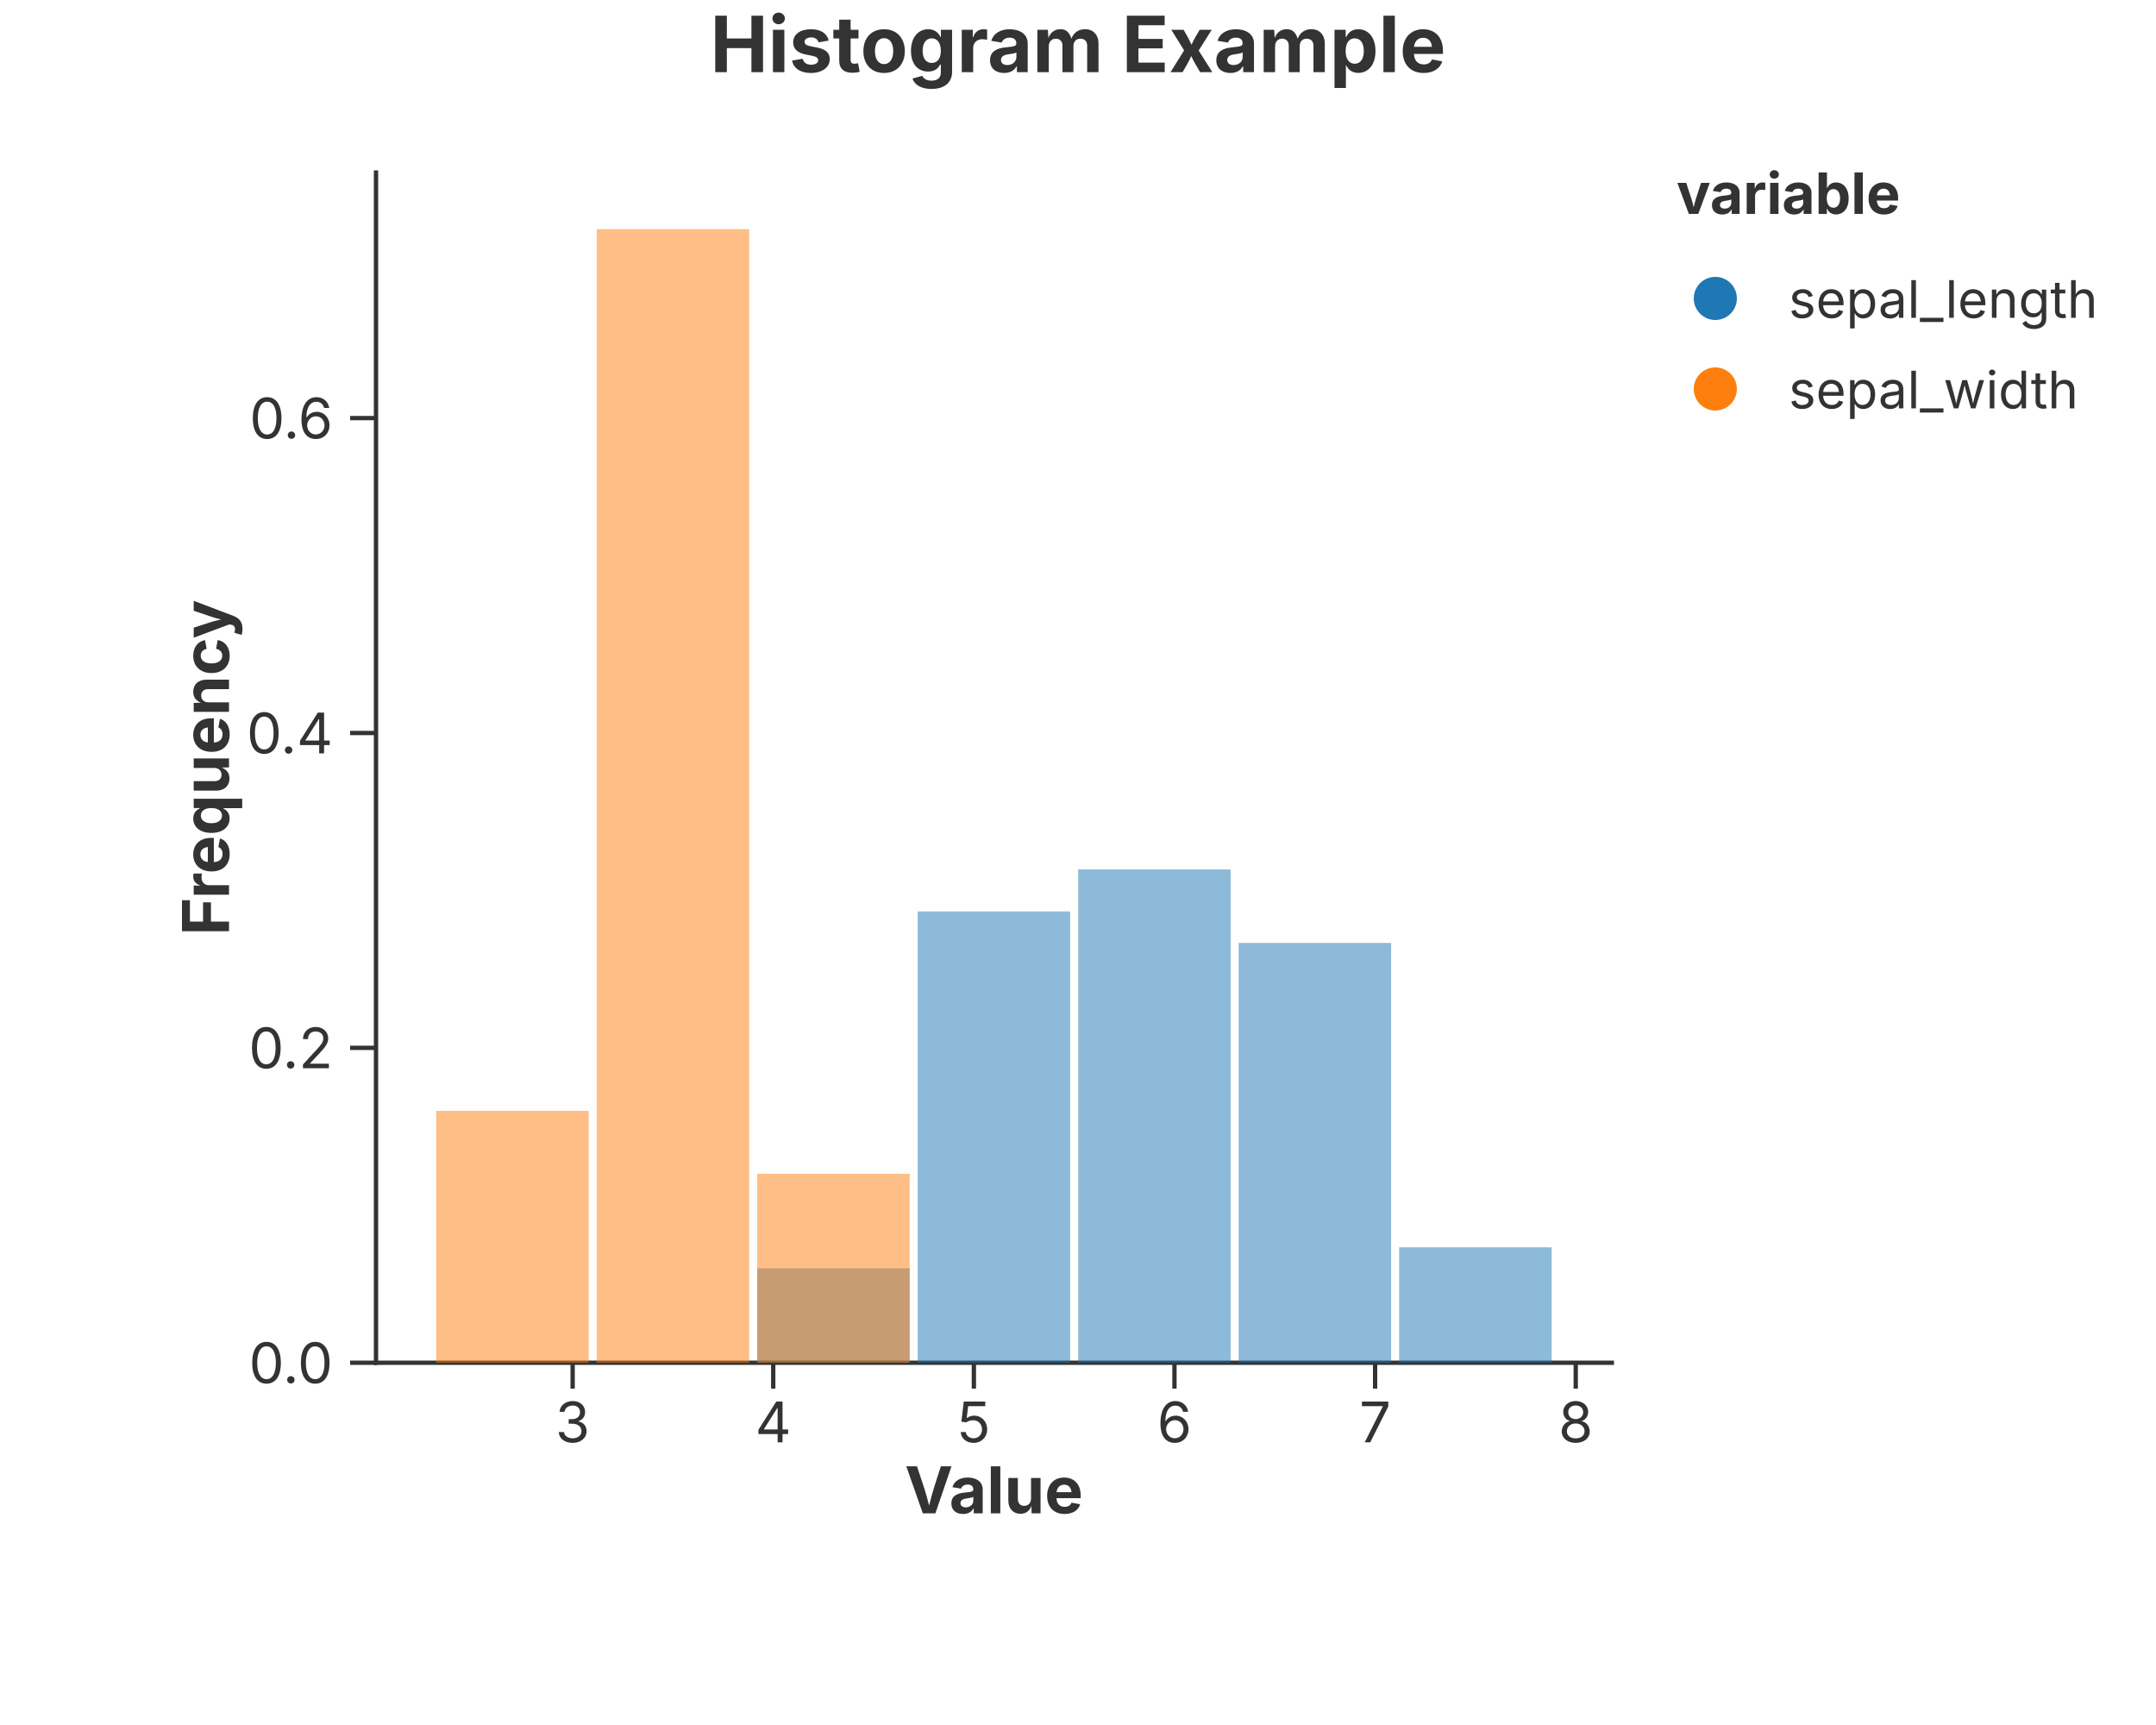
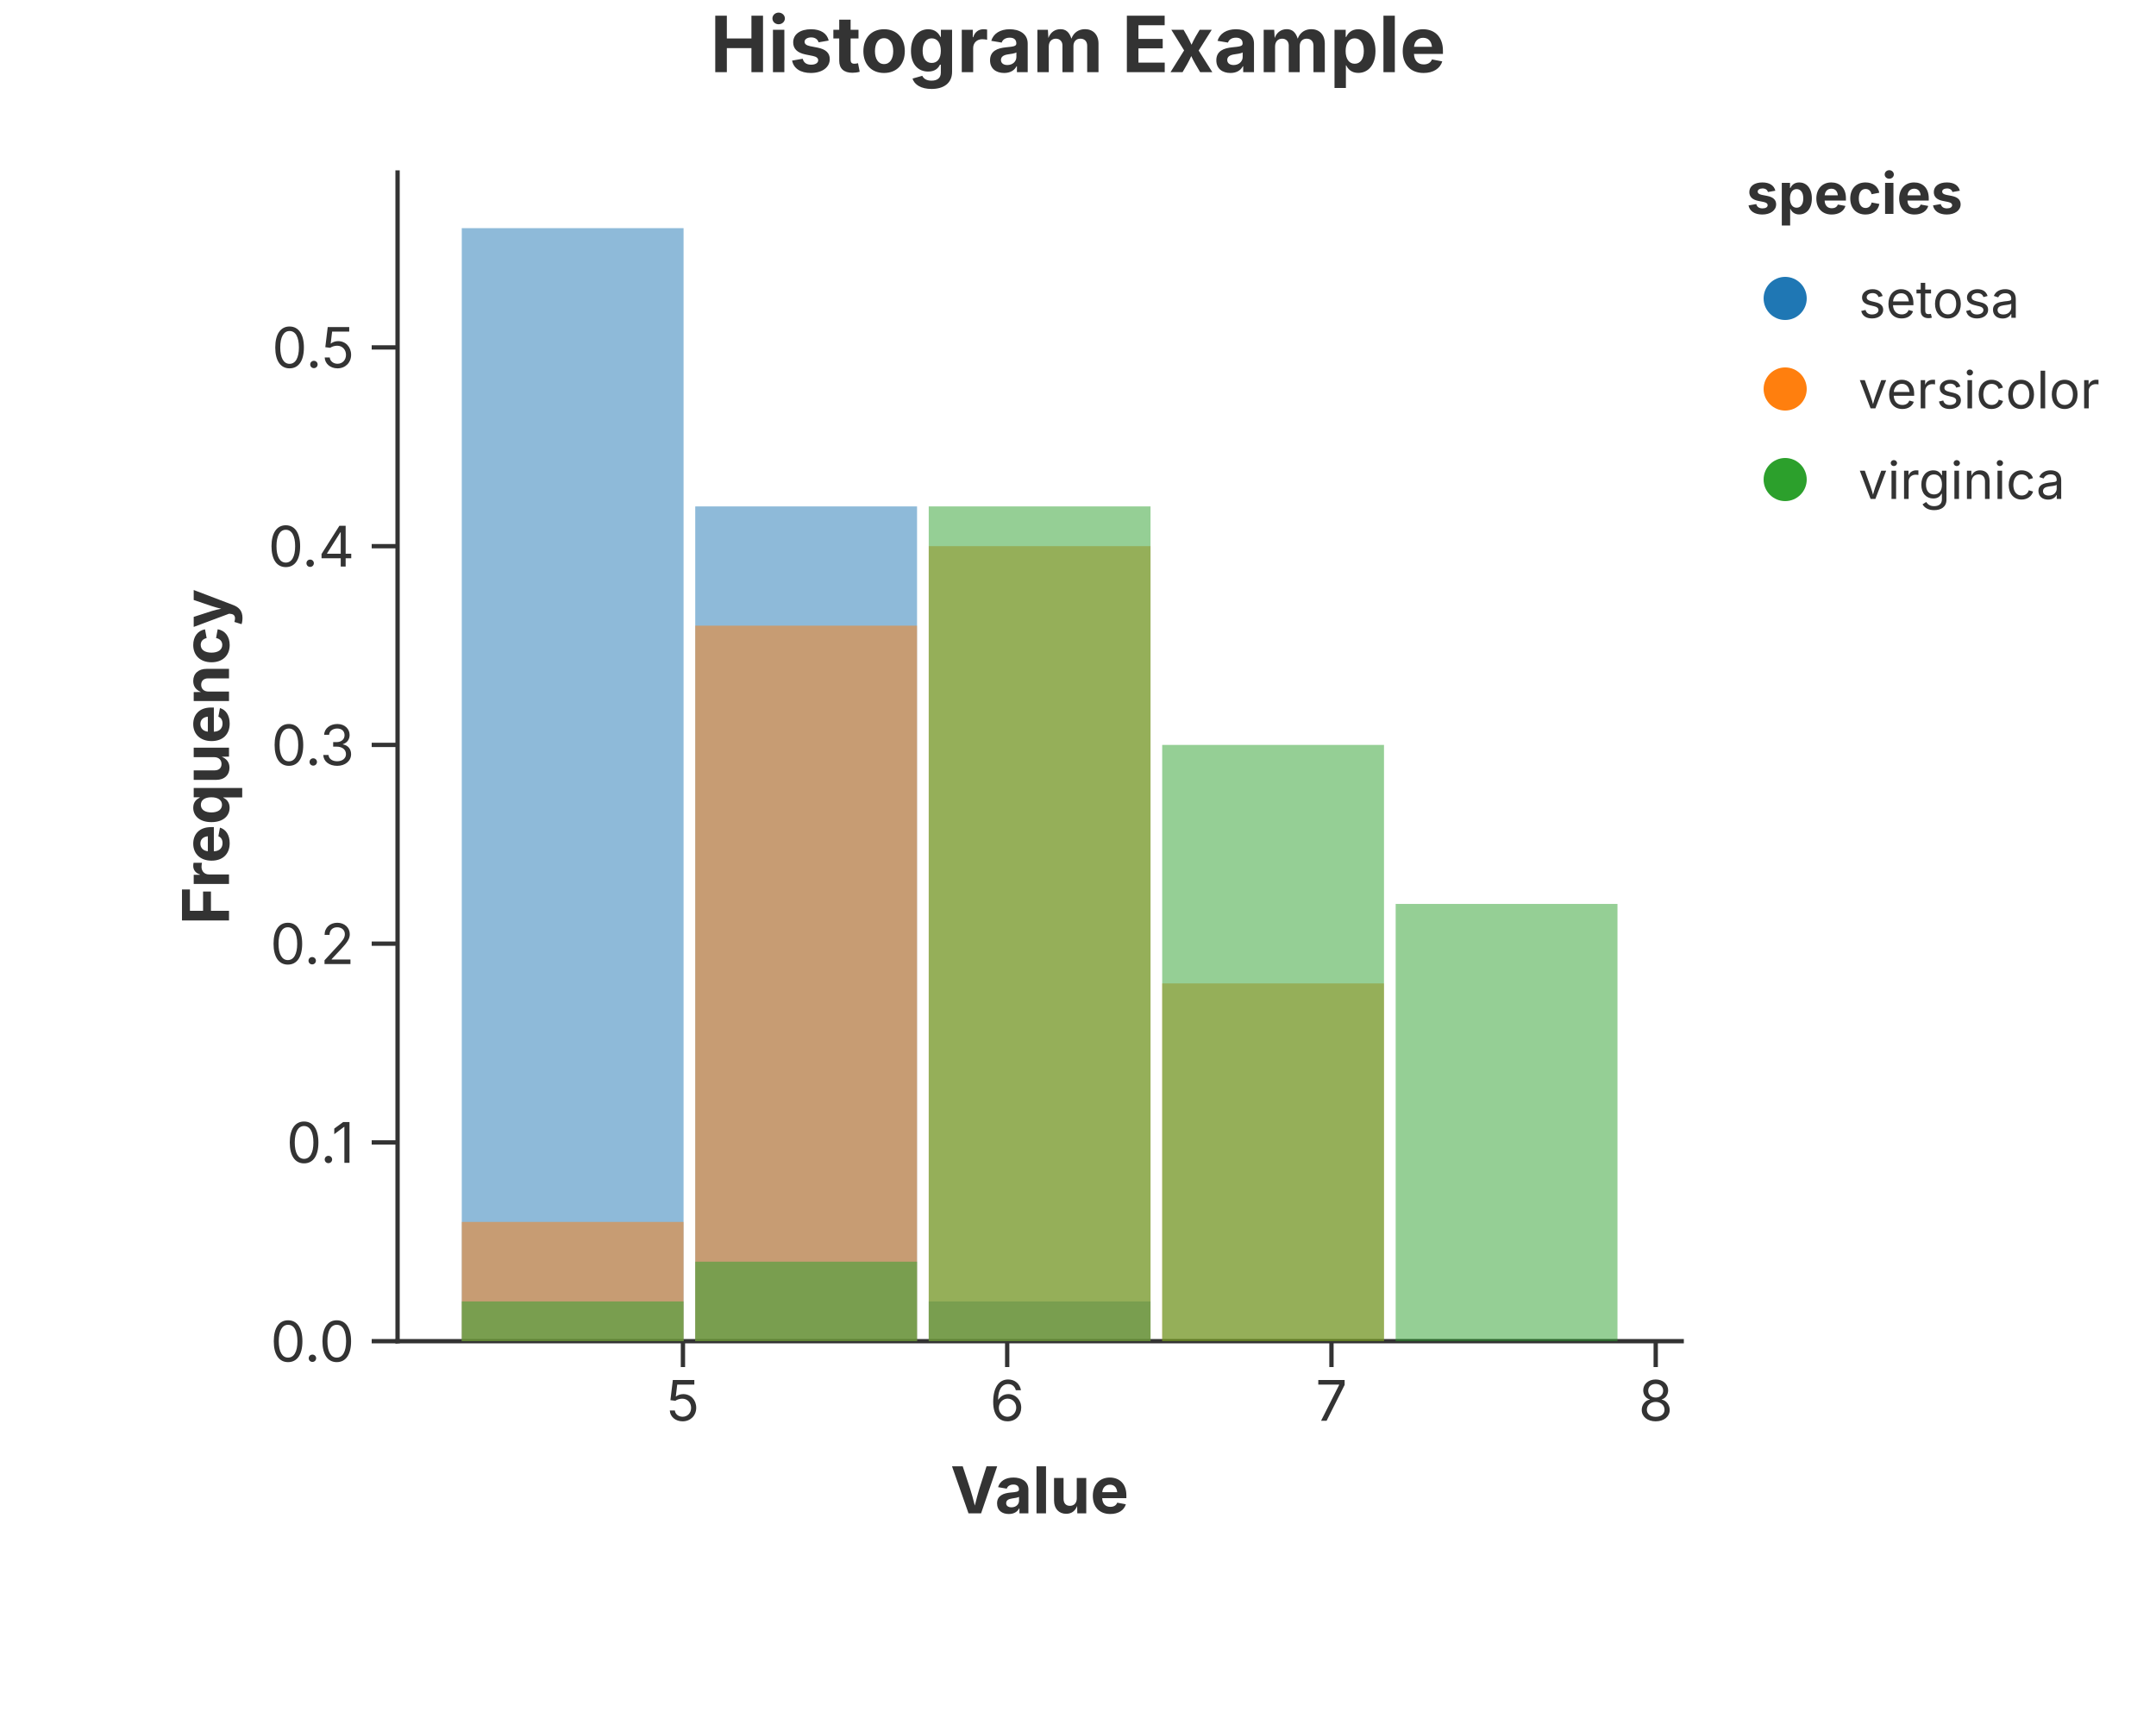
<svg xmlns="http://www.w3.org/2000/svg" width="500" height="400" viewBox="0 0 500 400">
  <rect width="100%" height="100%" fill="rgba(255,255,255,1.000)" />
  <text x="250.00" y="10.00" text-anchor="middle" dominant-baseline="middle" font-family="Inter, -apple-system, BlinkMacSystemFont, 'Segoe UI', Roboto, Helvetica, Arial, 'PingFang SC', 'Microsoft YaHei', Ubuntu, Cantarell, 'Noto Sans', sans-serif" font-size="18" fill="rgba(51,51,51,1.000)" font-weight="bold">Histogram Example</text>
-   <line x1="87.20" y1="316.00" x2="373.80" y2="316.00" stroke="rgba(51,51,51,1.000)" stroke-width="1" stroke-linecap="square" />
-   <line x1="132.80" y1="316.00" x2="132.80" y2="322.00" stroke="rgba(51,51,51,1.000)" stroke-width="1.0" />
-   <text x="132.80" y="325.00" font-size="13" font-family="Inter, -apple-system, BlinkMacSystemFont, 'Segoe UI', Roboto, Helvetica, Arial, 'PingFang SC', 'Microsoft YaHei', Ubuntu, Cantarell, 'Noto Sans', sans-serif" fill="rgba(51,51,51,1.000)" text-anchor="middle" dominant-baseline="hanging">3</text>
-   <line x1="179.32" y1="316.00" x2="179.32" y2="322.00" stroke="rgba(51,51,51,1.000)" stroke-width="1.0" />
-   <text x="179.32" y="325.00" font-size="13" font-family="Inter, -apple-system, BlinkMacSystemFont, 'Segoe UI', Roboto, Helvetica, Arial, 'PingFang SC', 'Microsoft YaHei', Ubuntu, Cantarell, 'Noto Sans', sans-serif" fill="rgba(51,51,51,1.000)" text-anchor="middle" dominant-baseline="hanging">4</text>
-   <line x1="225.85" y1="316.00" x2="225.85" y2="322.00" stroke="rgba(51,51,51,1.000)" stroke-width="1.0" />
-   <text x="225.85" y="325.00" font-size="13" font-family="Inter, -apple-system, BlinkMacSystemFont, 'Segoe UI', Roboto, Helvetica, Arial, 'PingFang SC', 'Microsoft YaHei', Ubuntu, Cantarell, 'Noto Sans', sans-serif" fill="rgba(51,51,51,1.000)" text-anchor="middle" dominant-baseline="hanging">5</text>
-   <line x1="272.37" y1="316.00" x2="272.37" y2="322.00" stroke="rgba(51,51,51,1.000)" stroke-width="1.0" />
-   <text x="272.37" y="325.00" font-size="13" font-family="Inter, -apple-system, BlinkMacSystemFont, 'Segoe UI', Roboto, Helvetica, Arial, 'PingFang SC', 'Microsoft YaHei', Ubuntu, Cantarell, 'Noto Sans', sans-serif" fill="rgba(51,51,51,1.000)" text-anchor="middle" dominant-baseline="hanging">6</text>
-   <line x1="318.90" y1="316.00" x2="318.90" y2="322.00" stroke="rgba(51,51,51,1.000)" stroke-width="1.0" />
-   <text x="318.90" y="325.00" font-size="13" font-family="Inter, -apple-system, BlinkMacSystemFont, 'Segoe UI', Roboto, Helvetica, Arial, 'PingFang SC', 'Microsoft YaHei', Ubuntu, Cantarell, 'Noto Sans', sans-serif" fill="rgba(51,51,51,1.000)" text-anchor="middle" dominant-baseline="hanging">7</text>
-   <line x1="365.43" y1="316.00" x2="365.43" y2="322.00" stroke="rgba(51,51,51,1.000)" stroke-width="1.0" />
-   <text x="365.43" y="325.00" font-size="13" font-family="Inter, -apple-system, BlinkMacSystemFont, 'Segoe UI', Roboto, Helvetica, Arial, 'PingFang SC', 'Microsoft YaHei', Ubuntu, Cantarell, 'Noto Sans', sans-serif" fill="rgba(51,51,51,1.000)" text-anchor="middle" dominant-baseline="hanging">8</text>
-   <text x="230.50" y="340.00" text-anchor="middle" font-size="15" font-family="Inter, -apple-system, BlinkMacSystemFont, 'Segoe UI', Roboto, Helvetica, Arial, 'PingFang SC', 'Microsoft YaHei', Ubuntu, Cantarell, 'Noto Sans', sans-serif" fill="rgba(51,51,51,1.000)" font-weight="bold" dominant-baseline="hanging">Value</text>
-   <line x1="87.20" y1="40.00" x2="87.20" y2="316.00" stroke="rgba(51,51,51,1.000)" stroke-width="1" stroke-linecap="square" />
-   <line x1="87.20" y1="316.00" x2="81.20" y2="316.00" stroke="rgba(51,51,51,1.000)" stroke-width="1.0" />
-   <text x="77.20" y="316.00" font-size="13" font-family="Inter, -apple-system, BlinkMacSystemFont, 'Segoe UI', Roboto, Helvetica, Arial, 'PingFang SC', 'Microsoft YaHei', Ubuntu, Cantarell, 'Noto Sans', sans-serif" fill="rgba(51,51,51,1.000)" text-anchor="end" dominant-baseline="central">0.0</text>
-   <line x1="87.20" y1="242.98" x2="81.20" y2="242.98" stroke="rgba(51,51,51,1.000)" stroke-width="1.0" />
-   <text x="77.20" y="242.98" font-size="13" font-family="Inter, -apple-system, BlinkMacSystemFont, 'Segoe UI', Roboto, Helvetica, Arial, 'PingFang SC', 'Microsoft YaHei', Ubuntu, Cantarell, 'Noto Sans', sans-serif" fill="rgba(51,51,51,1.000)" text-anchor="end" dominant-baseline="central">0.2</text>
-   <line x1="87.20" y1="169.97" x2="81.20" y2="169.97" stroke="rgba(51,51,51,1.000)" stroke-width="1.0" />
-   <text x="77.20" y="169.97" font-size="13" font-family="Inter, -apple-system, BlinkMacSystemFont, 'Segoe UI', Roboto, Helvetica, Arial, 'PingFang SC', 'Microsoft YaHei', Ubuntu, Cantarell, 'Noto Sans', sans-serif" fill="rgba(51,51,51,1.000)" text-anchor="end" dominant-baseline="central">0.4</text>
-   <line x1="87.20" y1="96.95" x2="81.20" y2="96.95" stroke="rgba(51,51,51,1.000)" stroke-width="1.0" />
-   <text x="77.20" y="96.95" font-size="13" font-family="Inter, -apple-system, BlinkMacSystemFont, 'Segoe UI', Roboto, Helvetica, Arial, 'PingFang SC', 'Microsoft YaHei', Ubuntu, Cantarell, 'Noto Sans', sans-serif" fill="rgba(51,51,51,1.000)" text-anchor="end" dominant-baseline="central">0.6</text>
-   <text x="47.50" y="178.00" text-anchor="middle" font-size="15" font-family="Inter, -apple-system, BlinkMacSystemFont, 'Segoe UI', Roboto, Helvetica, Arial, 'PingFang SC', 'Microsoft YaHei', Ubuntu, Cantarell, 'Noto Sans', sans-serif" fill="rgba(51,51,51,1.000)" font-weight="bold" transform="rotate(-90, 47.50, 178.00)" dominant-baseline="middle">Frequency</text>
+   <line x1="92.20" y1="311.00" x2="390.00" y2="311.00" stroke="rgba(51,51,51,1.000)" stroke-width="1" stroke-linecap="square" />
+   <line x1="158.38" y1="311.00" x2="158.38" y2="317.00" stroke="rgba(51,51,51,1.000)" stroke-width="1.0" />
+   <text x="158.38" y="320.00" font-size="13" font-family="Inter, -apple-system, BlinkMacSystemFont, 'Segoe UI', Roboto, Helvetica, Arial, 'PingFang SC', 'Microsoft YaHei', Ubuntu, Cantarell, 'Noto Sans', sans-serif" fill="rgba(51,51,51,1.000)" text-anchor="middle" dominant-baseline="hanging">5</text>
+   <line x1="233.58" y1="311.00" x2="233.58" y2="317.00" stroke="rgba(51,51,51,1.000)" stroke-width="1.0" />
+   <text x="233.58" y="320.00" font-size="13" font-family="Inter, -apple-system, BlinkMacSystemFont, 'Segoe UI', Roboto, Helvetica, Arial, 'PingFang SC', 'Microsoft YaHei', Ubuntu, Cantarell, 'Noto Sans', sans-serif" fill="rgba(51,51,51,1.000)" text-anchor="middle" dominant-baseline="hanging">6</text>
+   <line x1="308.78" y1="311.00" x2="308.78" y2="317.00" stroke="rgba(51,51,51,1.000)" stroke-width="1.0" />
+   <text x="308.78" y="320.00" font-size="13" font-family="Inter, -apple-system, BlinkMacSystemFont, 'Segoe UI', Roboto, Helvetica, Arial, 'PingFang SC', 'Microsoft YaHei', Ubuntu, Cantarell, 'Noto Sans', sans-serif" fill="rgba(51,51,51,1.000)" text-anchor="middle" dominant-baseline="hanging">7</text>
+   <line x1="383.98" y1="311.00" x2="383.98" y2="317.00" stroke="rgba(51,51,51,1.000)" stroke-width="1.0" />
+   <text x="383.98" y="320.00" font-size="13" font-family="Inter, -apple-system, BlinkMacSystemFont, 'Segoe UI', Roboto, Helvetica, Arial, 'PingFang SC', 'Microsoft YaHei', Ubuntu, Cantarell, 'Noto Sans', sans-serif" fill="rgba(51,51,51,1.000)" text-anchor="middle" dominant-baseline="hanging">8</text>
+   <text x="241.10" y="340.00" text-anchor="middle" font-size="15" font-family="Inter, -apple-system, BlinkMacSystemFont, 'Segoe UI', Roboto, Helvetica, Arial, 'PingFang SC', 'Microsoft YaHei', Ubuntu, Cantarell, 'Noto Sans', sans-serif" fill="rgba(51,51,51,1.000)" font-weight="bold" dominant-baseline="hanging">Value</text>
+   <line x1="92.20" y1="40.00" x2="92.20" y2="311.00" stroke="rgba(51,51,51,1.000)" stroke-width="1" stroke-linecap="square" />
+   <line x1="92.20" y1="311.00" x2="86.20" y2="311.00" stroke="rgba(51,51,51,1.000)" stroke-width="1.0" />
+   <text x="82.20" y="311.00" font-size="13" font-family="Inter, -apple-system, BlinkMacSystemFont, 'Segoe UI', Roboto, Helvetica, Arial, 'PingFang SC', 'Microsoft YaHei', Ubuntu, Cantarell, 'Noto Sans', sans-serif" fill="rgba(51,51,51,1.000)" text-anchor="end" dominant-baseline="central">0.0</text>
+   <line x1="92.20" y1="264.91" x2="86.20" y2="264.91" stroke="rgba(51,51,51,1.000)" stroke-width="1.0" />
+   <text x="82.20" y="264.91" font-size="13" font-family="Inter, -apple-system, BlinkMacSystemFont, 'Segoe UI', Roboto, Helvetica, Arial, 'PingFang SC', 'Microsoft YaHei', Ubuntu, Cantarell, 'Noto Sans', sans-serif" fill="rgba(51,51,51,1.000)" text-anchor="end" dominant-baseline="central">0.1</text>
+   <line x1="92.20" y1="218.82" x2="86.20" y2="218.82" stroke="rgba(51,51,51,1.000)" stroke-width="1.0" />
+   <text x="82.20" y="218.82" font-size="13" font-family="Inter, -apple-system, BlinkMacSystemFont, 'Segoe UI', Roboto, Helvetica, Arial, 'PingFang SC', 'Microsoft YaHei', Ubuntu, Cantarell, 'Noto Sans', sans-serif" fill="rgba(51,51,51,1.000)" text-anchor="end" dominant-baseline="central">0.2</text>
+   <line x1="92.20" y1="172.73" x2="86.20" y2="172.73" stroke="rgba(51,51,51,1.000)" stroke-width="1.0" />
+   <text x="82.20" y="172.73" font-size="13" font-family="Inter, -apple-system, BlinkMacSystemFont, 'Segoe UI', Roboto, Helvetica, Arial, 'PingFang SC', 'Microsoft YaHei', Ubuntu, Cantarell, 'Noto Sans', sans-serif" fill="rgba(51,51,51,1.000)" text-anchor="end" dominant-baseline="central">0.3</text>
+   <line x1="92.20" y1="126.65" x2="86.20" y2="126.65" stroke="rgba(51,51,51,1.000)" stroke-width="1.0" />
+   <text x="82.20" y="126.65" font-size="13" font-family="Inter, -apple-system, BlinkMacSystemFont, 'Segoe UI', Roboto, Helvetica, Arial, 'PingFang SC', 'Microsoft YaHei', Ubuntu, Cantarell, 'Noto Sans', sans-serif" fill="rgba(51,51,51,1.000)" text-anchor="end" dominant-baseline="central">0.4</text>
+   <line x1="92.20" y1="80.56" x2="86.20" y2="80.56" stroke="rgba(51,51,51,1.000)" stroke-width="1.0" />
+   <text x="82.20" y="80.56" font-size="13" font-family="Inter, -apple-system, BlinkMacSystemFont, 'Segoe UI', Roboto, Helvetica, Arial, 'PingFang SC', 'Microsoft YaHei', Ubuntu, Cantarell, 'Noto Sans', sans-serif" fill="rgba(51,51,51,1.000)" text-anchor="end" dominant-baseline="central">0.5</text>
+   <text x="47.50" y="175.50" text-anchor="middle" font-size="15" font-family="Inter, -apple-system, BlinkMacSystemFont, 'Segoe UI', Roboto, Helvetica, Arial, 'PingFang SC', 'Microsoft YaHei', Ubuntu, Cantarell, 'Noto Sans', sans-serif" fill="rgba(51,51,51,1.000)" font-weight="bold" transform="rotate(-90, 47.50, 175.50)" dominant-baseline="middle">Frequency</text>
  <defs>
    <clipPath id="plot-clip-area">
-       <rect x="87.200" y="40.000" width="286.600" height="276.000" />
+       <rect x="92.200" y="40.000" width="297.800" height="271.000" />
    </clipPath>
  </defs>
-   <rect x="101.158" y="316.000" width="35.360" height="0.000" fill="rgba(31,119,180,1.000)" stroke="rgba(0,0,0,1.000)" stroke-width="0.000" fill-opacity="0.500" stroke-opacity="0.500" clip-path="url(#plot-clip-area)" />
-   <rect x="138.379" y="316.000" width="35.360" height="0.000" fill="rgba(31,119,180,1.000)" stroke="rgba(0,0,0,1.000)" stroke-width="0.000" fill-opacity="0.500" stroke-opacity="0.500" clip-path="url(#plot-clip-area)" />
-   <rect x="175.599" y="294.095" width="35.360" height="21.905" fill="rgba(31,119,180,1.000)" stroke="rgba(0,0,0,1.000)" stroke-width="0.000" fill-opacity="0.500" stroke-opacity="0.500" clip-path="url(#plot-clip-area)" />
-   <rect x="212.820" y="211.344" width="35.360" height="104.656" fill="rgba(31,119,180,1.000)" stroke="rgba(0,0,0,1.000)" stroke-width="0.000" fill-opacity="0.500" stroke-opacity="0.500" clip-path="url(#plot-clip-area)" />
-   <rect x="250.041" y="201.608" width="35.360" height="114.392" fill="rgba(31,119,180,1.000)" stroke="rgba(0,0,0,1.000)" stroke-width="0.000" fill-opacity="0.500" stroke-opacity="0.500" clip-path="url(#plot-clip-area)" />
-   <rect x="287.262" y="218.646" width="35.360" height="97.354" fill="rgba(31,119,180,1.000)" stroke="rgba(0,0,0,1.000)" stroke-width="0.000" fill-opacity="0.500" stroke-opacity="0.500" clip-path="url(#plot-clip-area)" />
-   <rect x="324.482" y="289.228" width="35.360" height="26.772" fill="rgba(31,119,180,1.000)" stroke="rgba(0,0,0,1.000)" stroke-width="0.000" fill-opacity="0.500" stroke-opacity="0.500" clip-path="url(#plot-clip-area)" />
-   <rect x="101.158" y="257.587" width="35.360" height="58.413" fill="rgba(255,127,14,1.000)" stroke="rgba(0,0,0,1.000)" stroke-width="0.000" fill-opacity="0.500" stroke-opacity="0.500" clip-path="url(#plot-clip-area)" />
-   <rect x="138.379" y="53.143" width="35.360" height="262.857" fill="rgba(255,127,14,1.000)" stroke="rgba(0,0,0,1.000)" stroke-width="0.000" fill-opacity="0.500" stroke-opacity="0.500" clip-path="url(#plot-clip-area)" />
-   <rect x="175.599" y="272.190" width="35.360" height="43.810" fill="rgba(255,127,14,1.000)" stroke="rgba(0,0,0,1.000)" stroke-width="0.000" fill-opacity="0.500" stroke-opacity="0.500" clip-path="url(#plot-clip-area)" />
-   <rect x="212.820" y="316.000" width="35.360" height="0.000" fill="rgba(255,127,14,1.000)" stroke="rgba(0,0,0,1.000)" stroke-width="0.000" fill-opacity="0.500" stroke-opacity="0.500" clip-path="url(#plot-clip-area)" />
-   <rect x="250.041" y="316.000" width="35.360" height="0.000" fill="rgba(255,127,14,1.000)" stroke="rgba(0,0,0,1.000)" stroke-width="0.000" fill-opacity="0.500" stroke-opacity="0.500" clip-path="url(#plot-clip-area)" />
-   <rect x="287.262" y="316.000" width="35.360" height="0.000" fill="rgba(255,127,14,1.000)" stroke="rgba(0,0,0,1.000)" stroke-width="0.000" fill-opacity="0.500" stroke-opacity="0.500" clip-path="url(#plot-clip-area)" />
-   <rect x="324.482" y="316.000" width="35.360" height="0.000" fill="rgba(255,127,14,1.000)" stroke="rgba(0,0,0,1.000)" stroke-width="0.000" fill-opacity="0.500" stroke-opacity="0.500" clip-path="url(#plot-clip-area)" />
-   <text x="388.800" y="49.600" font-size="13.2" font-family="Inter, -apple-system, BlinkMacSystemFont, 'Segoe UI', Roboto, Helvetica, Arial, 'PingFang SC', 'Microsoft YaHei', Ubuntu, Cantarell, 'Noto Sans', sans-serif" fill="rgba(51,51,51,1.000)" fill-opacity="1.000" text-anchor="start" font-weight="bold">variable</text>
-   <circle cx="397.800" cy="69.200" r="5.000" fill="rgba(31,119,180,1.000)" stroke="none" stroke-width="0.000" fill-opacity="1.000" stroke-opacity="1.000" />
-   <text x="414.800" y="73.700" font-size="12.0" font-family="Inter, -apple-system, BlinkMacSystemFont, 'Segoe UI', Roboto, Helvetica, Arial, 'PingFang SC', 'Microsoft YaHei', Ubuntu, Cantarell, 'Noto Sans', sans-serif" fill="rgba(51,51,51,1.000)" fill-opacity="1.000" text-anchor="start" font-weight="normal">sepal_length</text>
-   <circle cx="397.800" cy="90.200" r="5.000" fill="rgba(255,127,14,1.000)" stroke="none" stroke-width="0.000" fill-opacity="1.000" stroke-opacity="1.000" />
-   <text x="414.800" y="94.700" font-size="12.0" font-family="Inter, -apple-system, BlinkMacSystemFont, 'Segoe UI', Roboto, Helvetica, Arial, 'PingFang SC', 'Microsoft YaHei', Ubuntu, Cantarell, 'Noto Sans', sans-serif" fill="rgba(51,51,51,1.000)" fill-opacity="1.000" text-anchor="start" font-weight="normal">sepal_width</text>
+   <rect x="107.090" y="52.905" width="51.438" height="258.095" fill="rgba(31,119,180,1.000)" stroke="rgba(0,0,0,1.000)" stroke-width="0.000" fill-opacity="0.500" stroke-opacity="0.500" clip-path="url(#plot-clip-area)" />
+   <rect x="161.235" y="117.429" width="51.438" height="193.571" fill="rgba(31,119,180,1.000)" stroke="rgba(0,0,0,1.000)" stroke-width="0.000" fill-opacity="0.500" stroke-opacity="0.500" clip-path="url(#plot-clip-area)" />
+   <rect x="215.381" y="301.782" width="51.438" height="9.218" fill="rgba(31,119,180,1.000)" stroke="rgba(0,0,0,1.000)" stroke-width="0.000" fill-opacity="0.500" stroke-opacity="0.500" clip-path="url(#plot-clip-area)" />
+   <rect x="269.526" y="311.000" width="51.438" height="0.000" fill="rgba(31,119,180,1.000)" stroke="rgba(0,0,0,1.000)" stroke-width="0.000" fill-opacity="0.500" stroke-opacity="0.500" clip-path="url(#plot-clip-area)" />
+   <rect x="323.672" y="311.000" width="51.438" height="0.000" fill="rgba(31,119,180,1.000)" stroke="rgba(0,0,0,1.000)" stroke-width="0.000" fill-opacity="0.500" stroke-opacity="0.500" clip-path="url(#plot-clip-area)" />
+   <rect x="107.090" y="283.347" width="51.438" height="27.653" fill="rgba(255,127,14,1.000)" stroke="rgba(0,0,0,1.000)" stroke-width="0.000" fill-opacity="0.500" stroke-opacity="0.500" clip-path="url(#plot-clip-area)" />
+   <rect x="161.235" y="145.082" width="51.438" height="165.918" fill="rgba(255,127,14,1.000)" stroke="rgba(0,0,0,1.000)" stroke-width="0.000" fill-opacity="0.500" stroke-opacity="0.500" clip-path="url(#plot-clip-area)" />
+   <rect x="215.381" y="126.646" width="51.438" height="184.354" fill="rgba(255,127,14,1.000)" stroke="rgba(0,0,0,1.000)" stroke-width="0.000" fill-opacity="0.500" stroke-opacity="0.500" clip-path="url(#plot-clip-area)" />
+   <rect x="269.526" y="228.041" width="51.438" height="82.959" fill="rgba(255,127,14,1.000)" stroke="rgba(0,0,0,1.000)" stroke-width="0.000" fill-opacity="0.500" stroke-opacity="0.500" clip-path="url(#plot-clip-area)" />
+   <rect x="323.672" y="311.000" width="51.438" height="0.000" fill="rgba(255,127,14,1.000)" stroke="rgba(0,0,0,1.000)" stroke-width="0.000" fill-opacity="0.500" stroke-opacity="0.500" clip-path="url(#plot-clip-area)" />
+   <rect x="107.090" y="301.782" width="51.438" height="9.218" fill="rgba(44,160,44,1.000)" stroke="rgba(0,0,0,1.000)" stroke-width="0.000" fill-opacity="0.500" stroke-opacity="0.500" clip-path="url(#plot-clip-area)" />
+   <rect x="161.235" y="292.565" width="51.438" height="18.435" fill="rgba(44,160,44,1.000)" stroke="rgba(0,0,0,1.000)" stroke-width="0.000" fill-opacity="0.500" stroke-opacity="0.500" clip-path="url(#plot-clip-area)" />
+   <rect x="215.381" y="117.429" width="51.438" height="193.571" fill="rgba(44,160,44,1.000)" stroke="rgba(0,0,0,1.000)" stroke-width="0.000" fill-opacity="0.500" stroke-opacity="0.500" clip-path="url(#plot-clip-area)" />
+   <rect x="269.526" y="172.735" width="51.438" height="138.265" fill="rgba(44,160,44,1.000)" stroke="rgba(0,0,0,1.000)" stroke-width="0.000" fill-opacity="0.500" stroke-opacity="0.500" clip-path="url(#plot-clip-area)" />
+   <rect x="323.672" y="209.605" width="51.438" height="101.395" fill="rgba(44,160,44,1.000)" stroke="rgba(0,0,0,1.000)" stroke-width="0.000" fill-opacity="0.500" stroke-opacity="0.500" clip-path="url(#plot-clip-area)" />
+   <text x="405.000" y="49.600" font-size="13.2" font-family="Inter, -apple-system, BlinkMacSystemFont, 'Segoe UI', Roboto, Helvetica, Arial, 'PingFang SC', 'Microsoft YaHei', Ubuntu, Cantarell, 'Noto Sans', sans-serif" fill="rgba(51,51,51,1.000)" fill-opacity="1.000" text-anchor="start" font-weight="bold">species</text>
+   <circle cx="414.000" cy="69.200" r="5.000" fill="rgba(31,119,180,1.000)" stroke="none" stroke-width="0.000" fill-opacity="1.000" stroke-opacity="1.000" />
+   <text x="431.000" y="73.700" font-size="12.0" font-family="Inter, -apple-system, BlinkMacSystemFont, 'Segoe UI', Roboto, Helvetica, Arial, 'PingFang SC', 'Microsoft YaHei', Ubuntu, Cantarell, 'Noto Sans', sans-serif" fill="rgba(51,51,51,1.000)" fill-opacity="1.000" text-anchor="start" font-weight="normal">setosa</text>
+   <circle cx="414.000" cy="90.200" r="5.000" fill="rgba(255,127,14,1.000)" stroke="none" stroke-width="0.000" fill-opacity="1.000" stroke-opacity="1.000" />
+   <text x="431.000" y="94.700" font-size="12.0" font-family="Inter, -apple-system, BlinkMacSystemFont, 'Segoe UI', Roboto, Helvetica, Arial, 'PingFang SC', 'Microsoft YaHei', Ubuntu, Cantarell, 'Noto Sans', sans-serif" fill="rgba(51,51,51,1.000)" fill-opacity="1.000" text-anchor="start" font-weight="normal">versicolor</text>
+   <circle cx="414.000" cy="111.200" r="5.000" fill="rgba(44,160,44,1.000)" stroke="none" stroke-width="0.000" fill-opacity="1.000" stroke-opacity="1.000" />
+   <text x="431.000" y="115.700" font-size="12.0" font-family="Inter, -apple-system, BlinkMacSystemFont, 'Segoe UI', Roboto, Helvetica, Arial, 'PingFang SC', 'Microsoft YaHei', Ubuntu, Cantarell, 'Noto Sans', sans-serif" fill="rgba(51,51,51,1.000)" fill-opacity="1.000" text-anchor="start" font-weight="normal">virginica</text>
</svg>
